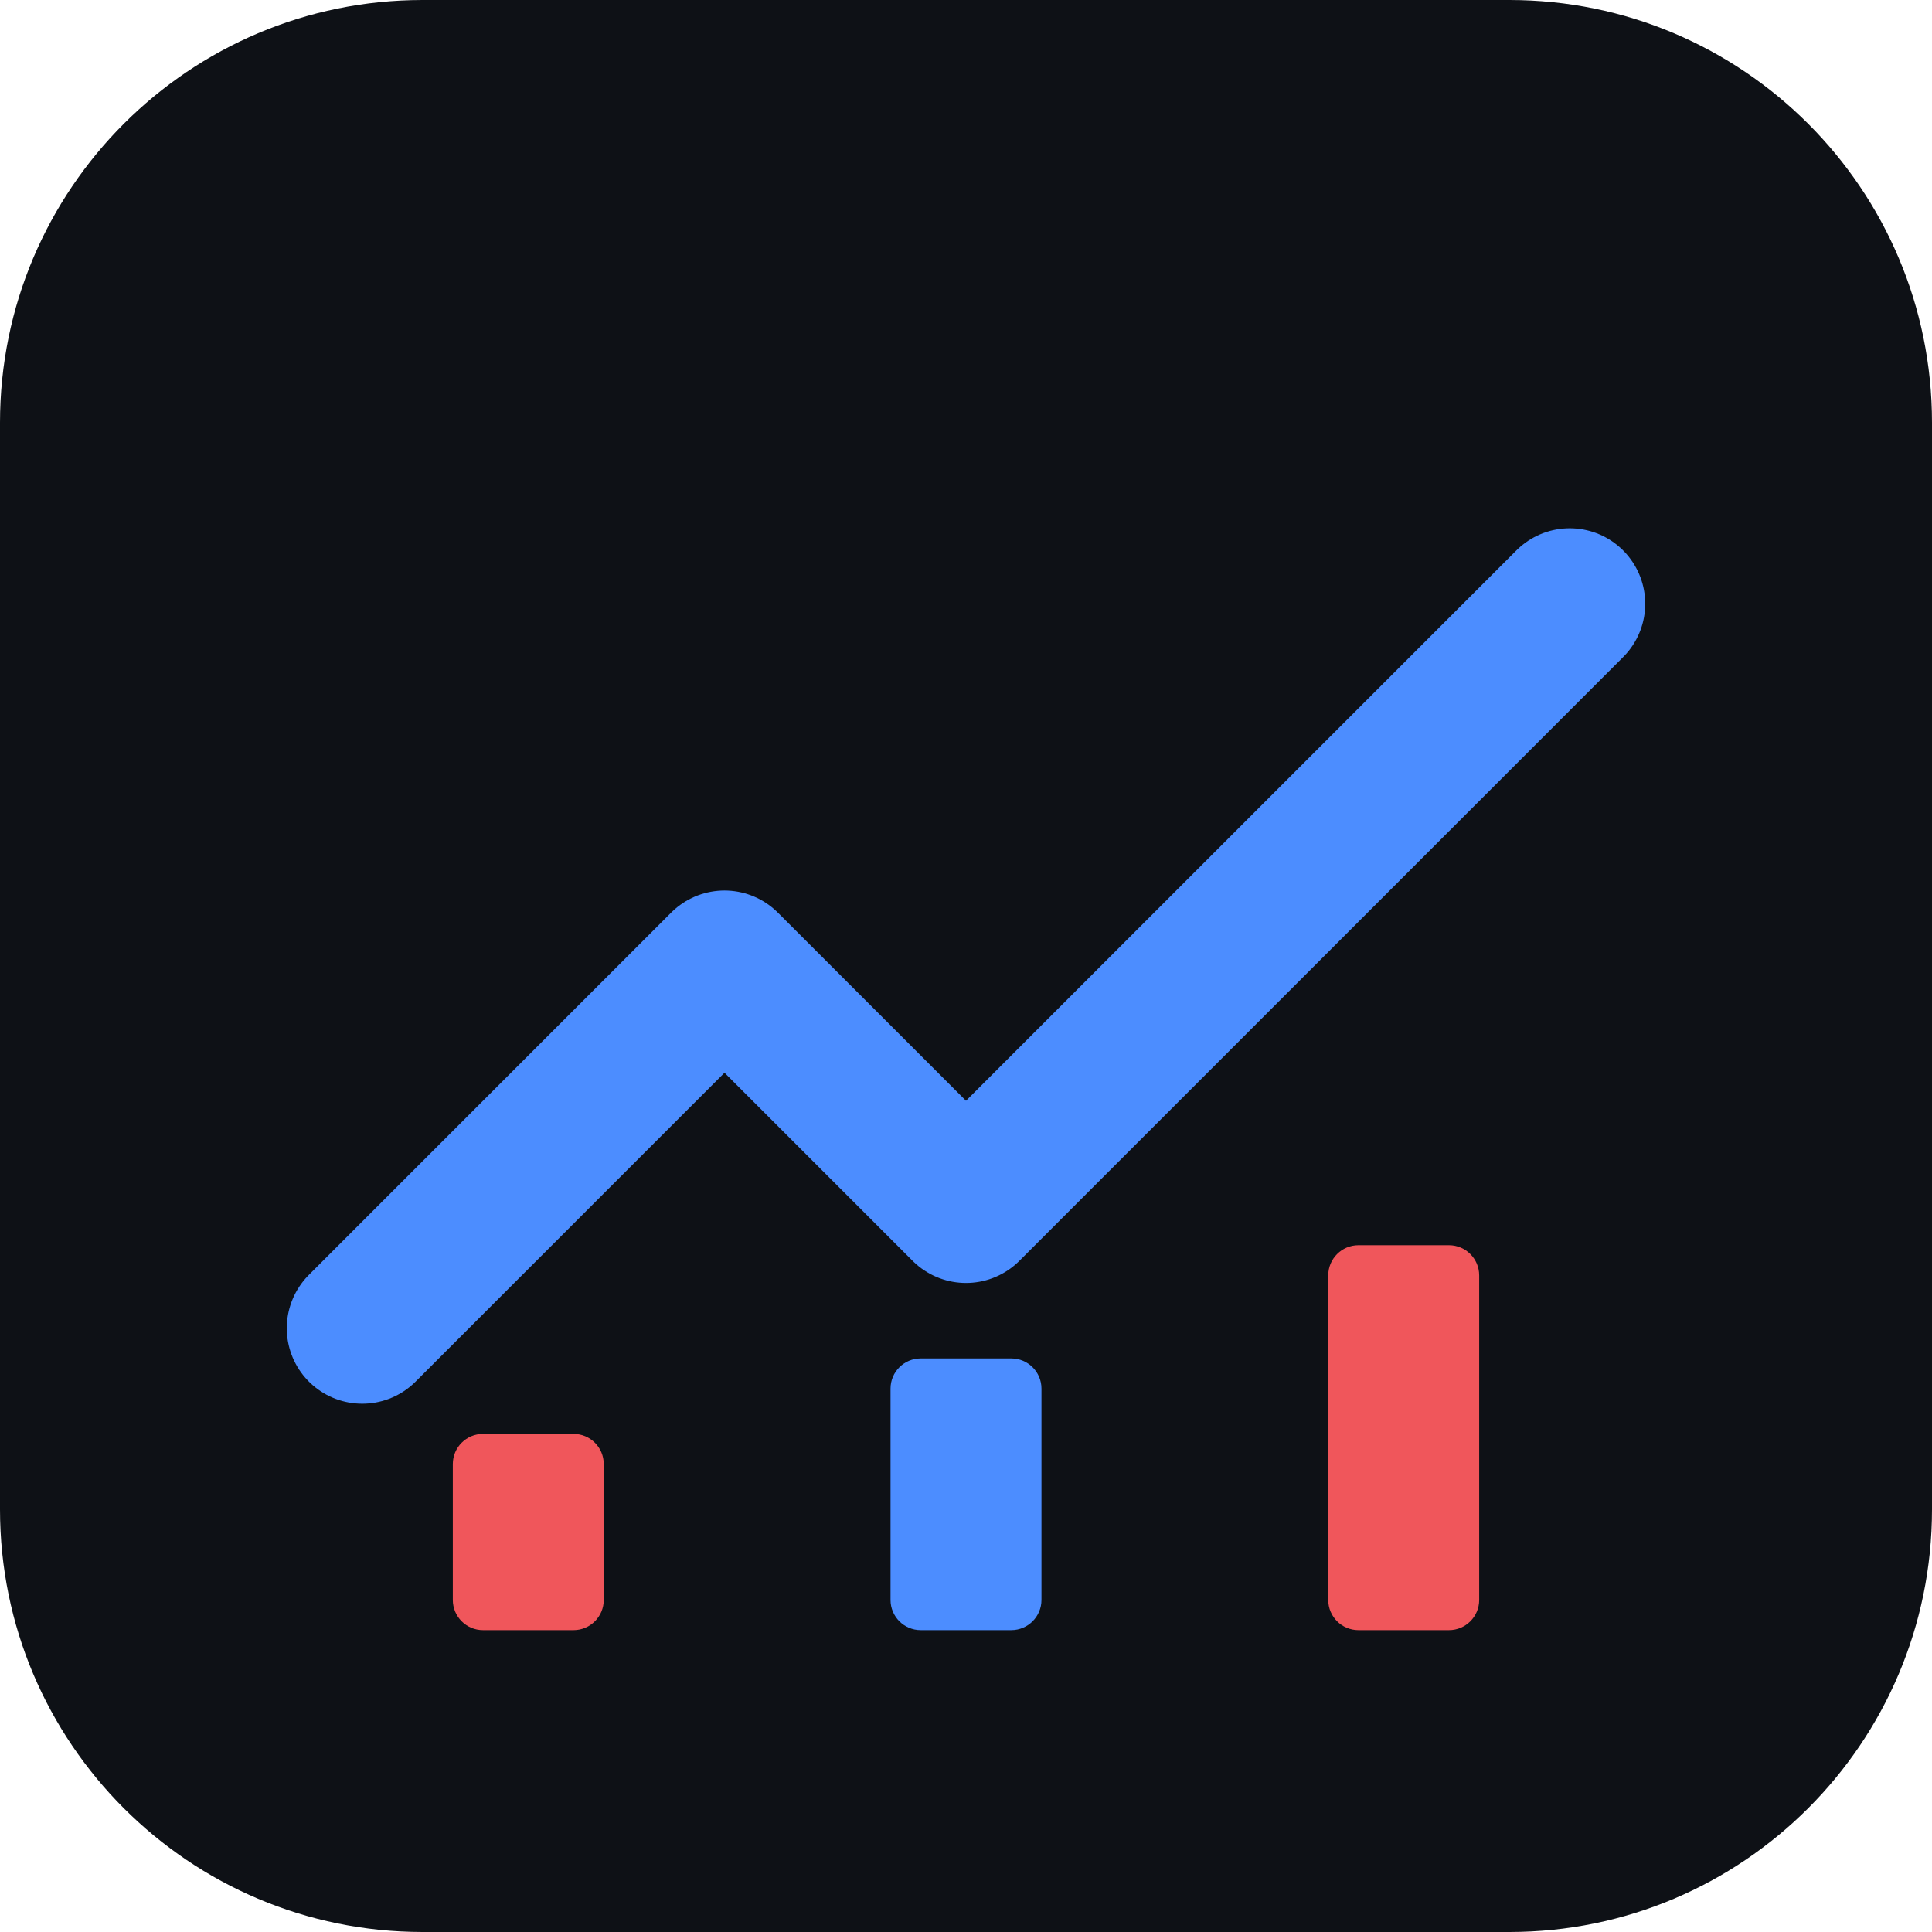
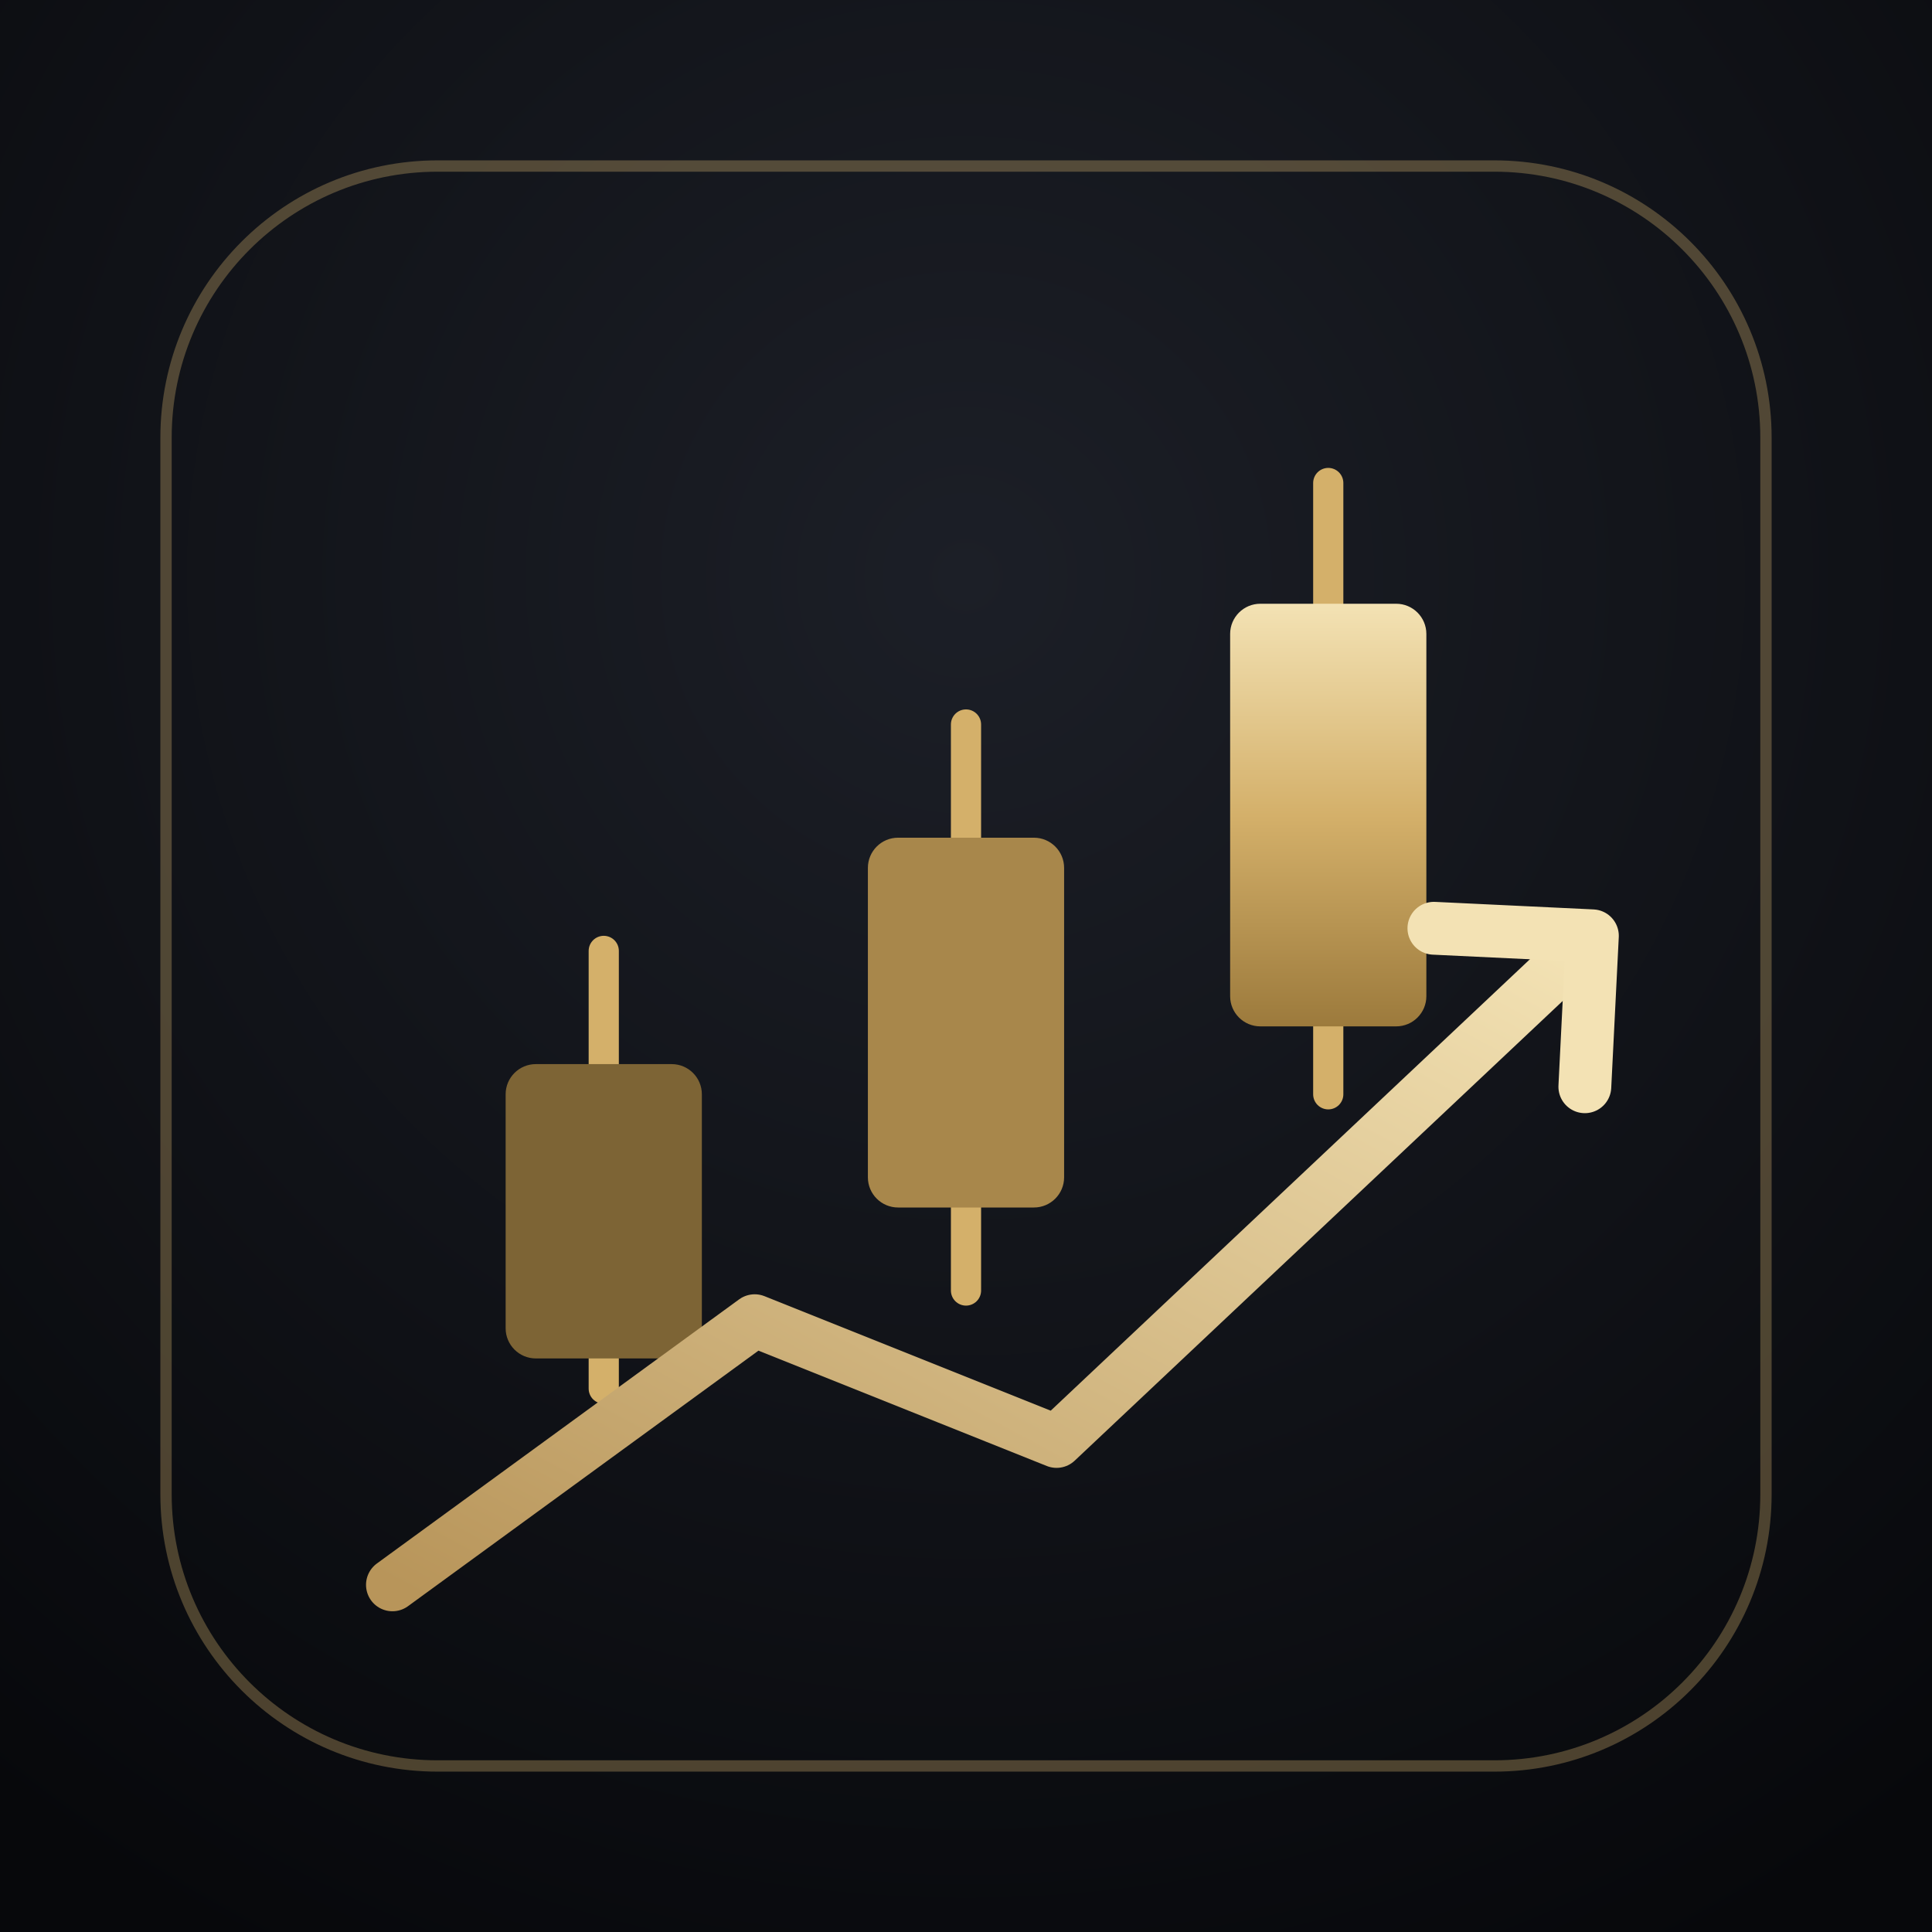
<svg xmlns="http://www.w3.org/2000/svg" viewBox="0 0 512 512">
-   <rect width="512" height="512" rx="112" fill="#0e1116" />
-   <path d="M96 352l96-96 64 64 160-160" fill="none" stroke="#4c8dff" stroke-width="40" stroke-linecap="round" stroke-linejoin="round" />
-   <rect x="120" y="380" width="40" height="52" rx="8" fill="#f0565b" />
-   <rect x="236" y="360" width="40" height="72" rx="8" fill="#4c8dff" />
-   <rect x="352" y="330" width="40" height="102" rx="8" fill="#f0565b" />
+   <defs>
+     <radialGradient id="bg" cx="50%" cy="30%" r="80%">
+       <stop offset="0" stop-color="#1c1f27" />
+       <stop offset="1" stop-color="#07080b" />
+     </radialGradient>
+     <linearGradient id="gold" x1="0" y1="0" x2="0" y2="1">
+       <stop offset="0" stop-color="#f3e2b4" />
+       <stop offset="0.5" stop-color="#d4b06a" />
+       <stop offset="1" stop-color="#9c7a3c" />
+     </linearGradient>
+     <linearGradient id="line" x1="0" y1="1" x2="1" y2="0">
+       <stop offset="0" stop-color="#b8955a" />
+       <stop offset="1" stop-color="#f3e2b4" />
+     </linearGradient>
+   </defs>
+   <rect width="512" height="512" fill="url(#bg)" />
+   <rect x="44" y="44" width="424" height="424" rx="72" fill="none" stroke="#c9a96a" stroke-opacity="0.35" stroke-width="3" />
+   <g stroke="#d4b06a" stroke-width="8" stroke-linecap="round">
+     <line x1="160" y1="252" x2="160" y2="368" />
+     <line x1="256" y1="192" x2="256" y2="342" />
+     <line x1="352" y1="128" x2="352" y2="290" />
+   </g>
+   <rect x="134" y="282" width="52" height="78" rx="8" fill="#7d6435" />
+   <rect x="230" y="222" width="52" height="98" rx="8" fill="#a8874b" />
+   <rect x="326" y="160" width="52" height="112" rx="8" fill="url(#gold)" />
+   <path d="M104 420 L200 350 L280 382 L418 252" fill="none" stroke="url(#line)" stroke-width="14" stroke-linecap="round" stroke-linejoin="round" />
+   <path d="M380 246 L422 248 L420 288" fill="none" stroke="#f3e2b4" stroke-width="14" stroke-linecap="round" stroke-linejoin="round" />
</svg>
